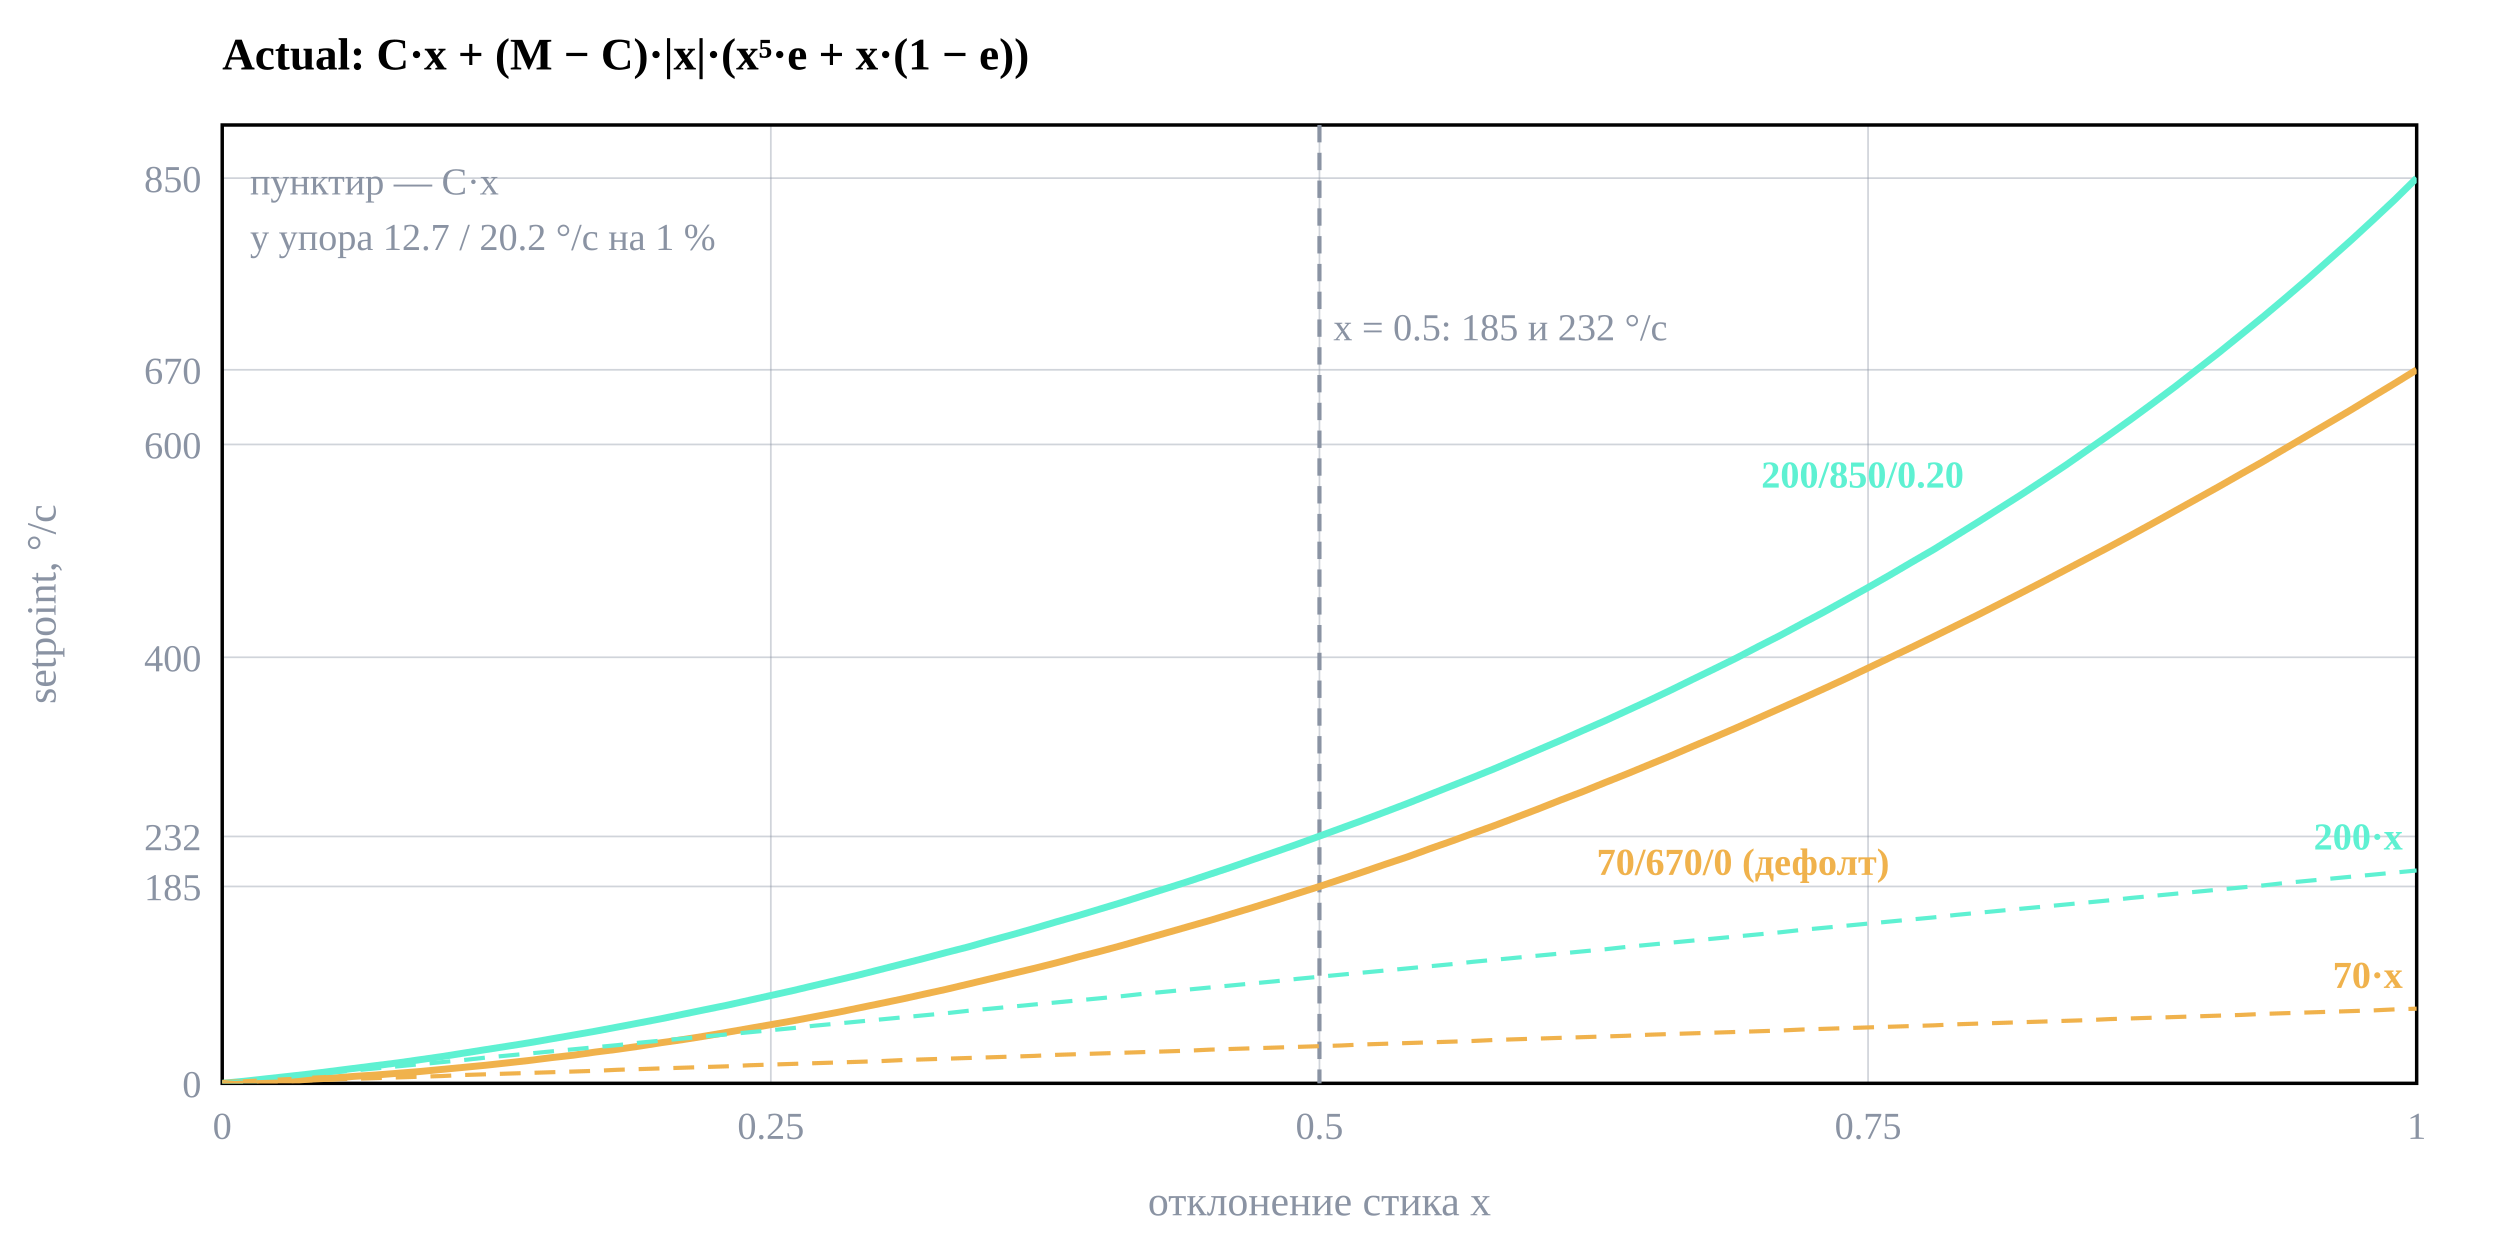
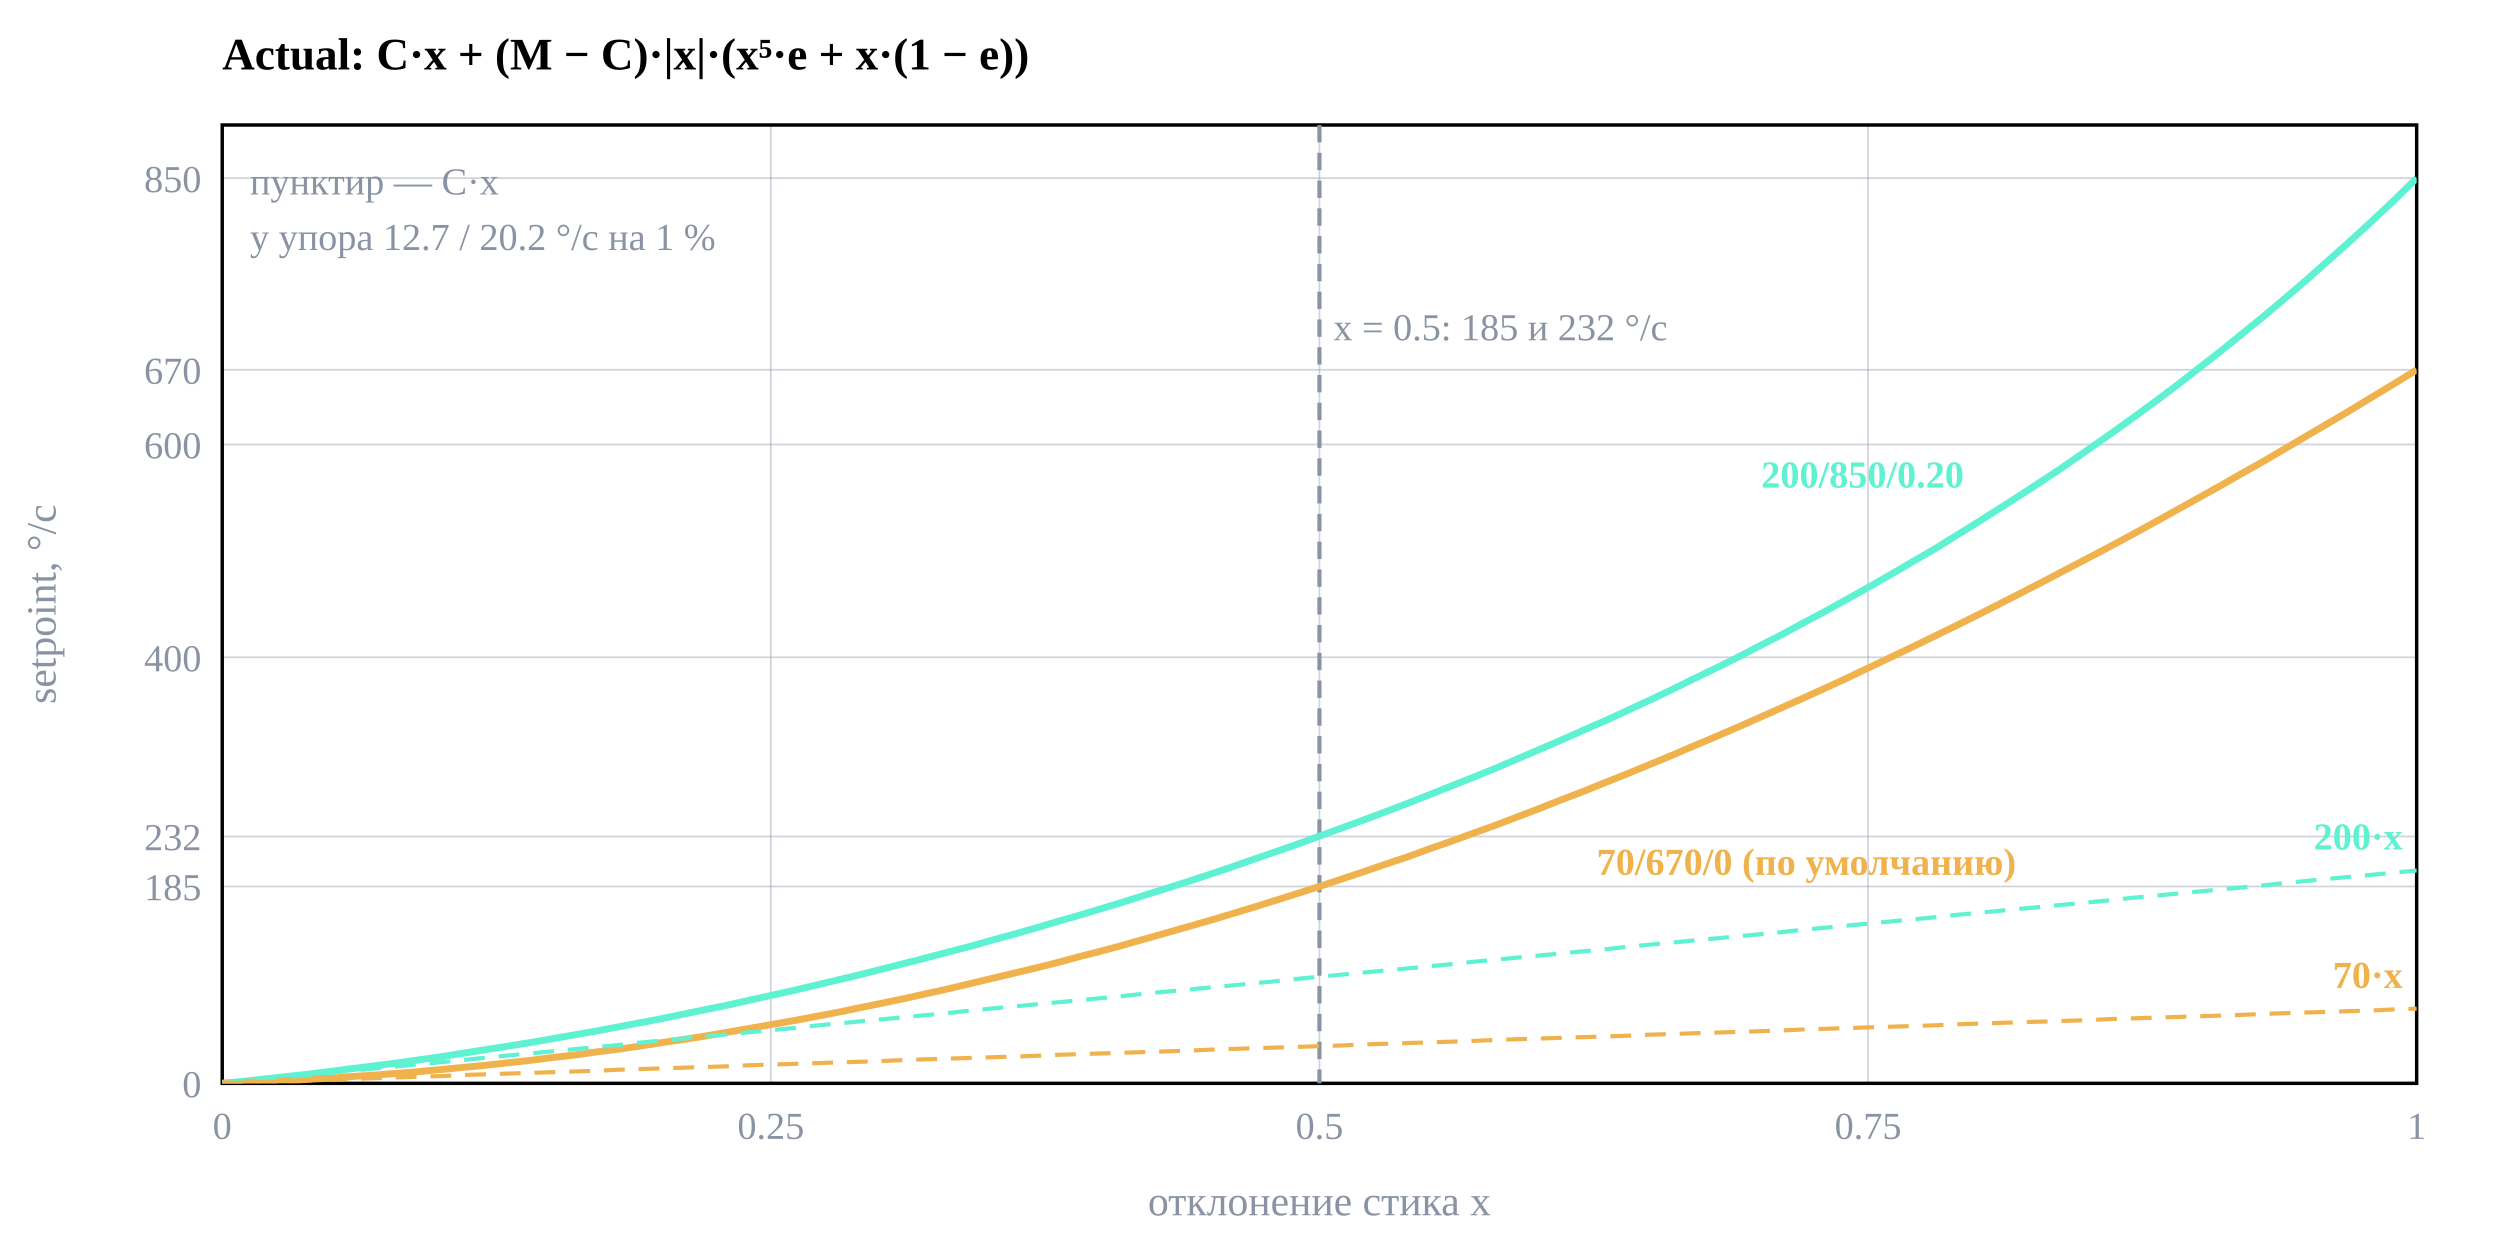
<svg xmlns="http://www.w3.org/2000/svg" viewBox="0 0 720 360" width="100%" role="img" aria-labelledby="t" style="max-width:720px;display:block;margin:0 auto">
  <style>text{font-family: var(--gc-font-mono, ui-monospace, Menlo, monospace); font-size: 12px;fill:currentColor} .m{fill:var(--gc-ink-muted, #8a93a3)} .a{fill:var(--gc-accent-hud, #5ef1d2)} .w{fill:var(--gc-signal-amber, #f0b24c)} .d{fill:var(--gc-signal-red, #e8636b)} .box{fill:var(--gc-surface-200, rgba(128,128,128,0.08));stroke:currentColor;stroke-width:1.2} .boxa{fill:var(--gc-surface-200, rgba(128,128,128,0.08));stroke:var(--gc-accent-hud, #5ef1d2);stroke-width:1.6} .ln{stroke:currentColor;stroke-width:1.2;fill:none} .lna{stroke:var(--gc-accent-hud, #5ef1d2);stroke-width:1.6;fill:none} .lnm{stroke:var(--gc-ink-muted, #8a93a3);stroke-width:1;fill:none;stroke-dasharray:4 3} .t{font-size:11px} .b{font-weight:600}</style>
  <defs>
    <marker id="ar" viewBox="0 0 10 10" refX="9" refY="5" markerWidth="7" markerHeight="7" orient="auto-start-reverse">
      <path d="M0 0L10 5L0 10z" fill="currentColor" />
    </marker>
    <marker id="ara" viewBox="0 0 10 10" refX="9" refY="5" markerWidth="7" markerHeight="7" orient="auto-start-reverse">
      <path d="M0 0L10 5L0 10z" fill="var(--gc-accent-hud, #5ef1d2)" />
    </marker>
  </defs>
  <text x="64" y="20" text-anchor="start" class="b" style="font-size:13px">Actual: C·x + (M − C)·|x|·(x⁵·e + x·(1 − e))</text>
  <line x1="64.0" y1="36" x2="64.0" y2="312" stroke="var(--gc-ink-muted, #8a93a3)" stroke-width="0.5" opacity="0.4" />
  <text x="64.0" y="328" text-anchor="middle" class="m t">0</text>
  <line x1="222.0" y1="36" x2="222.0" y2="312" stroke="var(--gc-ink-muted, #8a93a3)" stroke-width="0.5" opacity="0.4" />
  <text x="222.0" y="328" text-anchor="middle" class="m t">0.25</text>
  <line x1="380.0" y1="36" x2="380.0" y2="312" stroke="var(--gc-ink-muted, #8a93a3)" stroke-width="0.5" opacity="0.4" />
  <text x="380.0" y="328" text-anchor="middle" class="m t">0.5</text>
  <line x1="538.0" y1="36" x2="538.0" y2="312" stroke="var(--gc-ink-muted, #8a93a3)" stroke-width="0.5" opacity="0.4" />
  <text x="538.0" y="328" text-anchor="middle" class="m t">0.75</text>
  <line x1="696.0" y1="36" x2="696.0" y2="312" stroke="var(--gc-ink-muted, #8a93a3)" stroke-width="0.5" opacity="0.4" />
  <text x="696.0" y="328" text-anchor="middle" class="m t">1</text>
  <line x1="64" y1="312.0" x2="696" y2="312.0" stroke="var(--gc-ink-muted, #8a93a3)" stroke-width="0.5" opacity="0.4" />
  <text x="58" y="316.0" text-anchor="end" class="m t">0</text>
  <line x1="64" y1="255.3" x2="696" y2="255.3" stroke="var(--gc-ink-muted, #8a93a3)" stroke-width="0.5" opacity="0.4" />
  <text x="58" y="259.267" text-anchor="end" class="m t">185</text>
  <line x1="64" y1="240.9" x2="696" y2="240.9" stroke="var(--gc-ink-muted, #8a93a3)" stroke-width="0.5" opacity="0.4" />
  <text x="58" y="244.853" text-anchor="end" class="m t">232</text>
  <line x1="64" y1="189.3" x2="696" y2="189.3" stroke="var(--gc-ink-muted, #8a93a3)" stroke-width="0.5" opacity="0.4" />
  <text x="58" y="193.333" text-anchor="end" class="m t">400</text>
  <line x1="64" y1="128.0" x2="696" y2="128.0" stroke="var(--gc-ink-muted, #8a93a3)" stroke-width="0.5" opacity="0.4" />
  <text x="58" y="132.0" text-anchor="end" class="m t">600</text>
  <line x1="64" y1="106.5" x2="696" y2="106.5" stroke="var(--gc-ink-muted, #8a93a3)" stroke-width="0.5" opacity="0.4" />
  <text x="58" y="110.533" text-anchor="end" class="m t">670</text>
  <line x1="64" y1="51.3" x2="696" y2="51.3" stroke="var(--gc-ink-muted, #8a93a3)" stroke-width="0.5" opacity="0.4" />
  <text x="58" y="55.333" text-anchor="end" class="m t">850</text>
  <rect x="64" y="36" width="632" height="276" fill="none" stroke="currentColor" stroke-width="1" />
  <text x="380.0" y="350" text-anchor="middle" class="m">отклонение стика x</text>
  <text transform="translate(16 174.0) rotate(-90)" text-anchor="middle" class="m">setpoint, °/с</text>
  <line x1="380.0" y1="36" x2="380.0" y2="312" stroke="var(--gc-ink-muted, #8a93a3)" stroke-width="1.2" stroke-dasharray="5 3" />
  <text x="384.0" y="98" text-anchor="start" class="m t">x = 0.5: 185 и 232 °/с</text>
  <clipPath id="pc254f2025">
    <rect x="64" y="36" width="632" height="276" />
  </clipPath>
  <path d="M64.0 312.0 L70.3 311.4 L76.6 310.7 L83.0 310.0 L89.3 309.3 L95.6 308.5 L101.9 307.7 L108.2 306.9 L114.6 306.1 L120.9 305.2 L127.2 304.3 L133.5 303.3 L139.8 302.3 L146.2 301.3 L152.5 300.3 L158.8 299.2 L165.1 298.1 L171.4 297.0 L177.8 295.8 L184.1 294.6 L190.4 293.4 L196.7 292.1 L203.0 290.8 L209.4 289.5 L215.7 288.1 L222.0 286.7 L228.3 285.3 L234.6 283.8 L241.0 282.3 L247.3 280.8 L253.6 279.2 L259.9 277.6 L266.2 276.0 L272.6 274.3 L278.9 272.7 L285.2 270.9 L291.5 269.2 L297.8 267.4 L304.2 265.5 L310.5 263.7 L316.8 261.8 L323.1 259.9 L329.4 257.9 L335.8 255.9 L342.1 253.9 L348.4 251.8 L354.7 249.7 L361.0 247.5 L367.4 245.3 L373.7 243.1 L380.0 240.8 L386.3 238.5 L392.6 236.2 L399.0 233.8 L405.3 231.4 L411.6 228.9 L417.9 226.4 L424.2 223.9 L430.6 221.3 L436.9 218.6 L443.2 215.9 L449.5 213.2 L455.8 210.4 L462.2 207.6 L468.5 204.7 L474.8 201.8 L481.1 198.8 L487.4 195.7 L493.8 192.6 L500.1 189.5 L506.4 186.2 L512.7 183.0 L519.0 179.6 L525.4 176.2 L531.7 172.7 L538.0 169.2 L544.3 165.6 L550.6 161.9 L557.0 158.2 L563.3 154.3 L569.6 150.4 L575.9 146.4 L582.2 142.4 L588.6 138.2 L594.9 134.0 L601.2 129.6 L607.5 125.2 L613.8 120.7 L620.2 116.0 L626.5 111.3 L632.8 106.4 L639.1 101.5 L645.4 96.4 L651.8 91.2 L658.1 85.9 L664.4 80.5 L670.7 74.9 L677.0 69.3 L683.4 63.4 L689.7 57.5 L696.0 51.3" fill="none" stroke="var(--gc-accent-hud, #5ef1d2)" stroke-width="2" clip-path="url(#pc254f2025)" />
  <text x="565.6" y="140.424" text-anchor="end" class="a t b">200/850/0.20</text>
  <path d="M64.0 312.0 L70.3 311.8 L76.6 311.5 L83.0 311.2 L89.3 310.8 L95.6 310.5 L101.9 310.0 L108.2 309.6 L114.6 309.1 L120.9 308.6 L127.2 308.0 L133.5 307.4 L139.8 306.8 L146.2 306.1 L152.5 305.4 L158.8 304.6 L165.1 303.9 L171.4 303.0 L177.8 302.2 L184.1 301.3 L190.4 300.3 L196.7 299.4 L203.0 298.4 L209.4 297.3 L215.7 296.2 L222.0 295.1 L228.3 294.0 L234.6 292.8 L241.0 291.6 L247.3 290.3 L253.6 289.0 L259.9 287.7 L266.2 286.3 L272.6 284.9 L278.9 283.4 L285.2 281.9 L291.5 280.4 L297.8 278.9 L304.2 277.3 L310.5 275.6 L316.8 274.0 L323.1 272.3 L329.4 270.5 L335.8 268.7 L342.1 266.9 L348.4 265.1 L354.7 263.2 L361.0 261.3 L367.4 259.3 L373.7 257.3 L380.0 255.3 L386.3 253.2 L392.6 251.1 L399.0 248.9 L405.3 246.8 L411.6 244.5 L417.9 242.3 L424.2 240.0 L430.6 237.7 L436.9 235.3 L443.2 232.9 L449.5 230.4 L455.8 228.0 L462.2 225.4 L468.5 222.9 L474.8 220.3 L481.1 217.7 L487.4 215.0 L493.8 212.3 L500.1 209.6 L506.4 206.8 L512.7 204.0 L519.0 201.2 L525.4 198.3 L531.7 195.4 L538.0 192.4 L544.3 189.4 L550.6 186.4 L557.0 183.3 L563.3 180.2 L569.6 177.1 L575.9 173.9 L582.2 170.7 L588.6 167.4 L594.9 164.1 L601.2 160.8 L607.5 157.5 L613.8 154.1 L620.2 150.6 L626.5 147.1 L632.8 143.6 L639.1 140.1 L645.4 136.5 L651.8 132.9 L658.1 129.2 L664.4 125.5 L670.7 121.8 L677.0 118.1 L683.4 114.2 L689.7 110.4 L696.0 106.5" fill="none" stroke="var(--gc-signal-amber, #f0b24c)" stroke-width="2" clip-path="url(#pc254f2025)" />
-   <text x="459.84" y="251.961" text-anchor="start" class="w t b">70/670/0 (дефолт)</text>
+   <text x="459.84" y="251.961" text-anchor="start" class="w t b">70/670/0 (по умолчанию)</text>
  <path d="M64.0 312.0 L70.3 311.4 L76.6 310.8 L83.0 310.2 L89.3 309.5 L95.6 308.9 L101.9 308.3 L108.2 307.7 L114.6 307.1 L120.9 306.5 L127.2 305.9 L133.5 305.3 L139.8 304.6 L146.2 304.0 L152.5 303.4 L158.8 302.8 L165.1 302.2 L171.4 301.6 L177.8 301.0 L184.1 300.3 L190.4 299.7 L196.7 299.1 L203.0 298.5 L209.4 297.9 L215.7 297.3 L222.0 296.7 L228.3 296.1 L234.6 295.4 L241.0 294.8 L247.3 294.2 L253.6 293.6 L259.9 293.0 L266.2 292.4 L272.6 291.8 L278.9 291.1 L285.2 290.5 L291.5 289.9 L297.8 289.3 L304.2 288.7 L310.5 288.1 L316.8 287.5 L323.1 286.9 L329.4 286.2 L335.8 285.6 L342.1 285.0 L348.4 284.4 L354.7 283.8 L361.0 283.2 L367.4 282.6 L373.7 281.9 L380.0 281.3 L386.3 280.7 L392.6 280.1 L399.0 279.5 L405.3 278.9 L411.6 278.3 L417.9 277.7 L424.2 277.0 L430.6 276.4 L436.9 275.8 L443.2 275.2 L449.5 274.6 L455.8 274.0 L462.2 273.4 L468.5 272.7 L474.8 272.1 L481.1 271.5 L487.4 270.9 L493.8 270.3 L500.1 269.7 L506.4 269.1 L512.7 268.5 L519.0 267.8 L525.4 267.2 L531.7 266.6 L538.0 266.0 L544.3 265.4 L550.6 264.8 L557.0 264.2 L563.3 263.5 L569.6 262.9 L575.9 262.3 L582.2 261.7 L588.6 261.1 L594.9 260.5 L601.2 259.9 L607.5 259.3 L613.8 258.6 L620.2 258.0 L626.5 257.4 L632.8 256.8 L639.1 256.2 L645.4 255.6 L651.8 255.0 L658.1 254.3 L664.4 253.7 L670.7 253.1 L677.0 252.5 L683.4 251.9 L689.7 251.3 L696.0 250.7" fill="none" stroke="var(--gc-accent-hud, #5ef1d2)" stroke-width="1.2" stroke-dasharray="6 4" clip-path="url(#pc254f2025)" />
  <text x="692.0" y="244.667" text-anchor="end" class="a t b">200·x</text>
  <path d="M64.0 312.0 L70.3 311.8 L76.6 311.6 L83.0 311.4 L89.3 311.1 L95.6 310.9 L101.9 310.7 L108.2 310.5 L114.6 310.3 L120.9 310.1 L127.2 309.9 L133.5 309.6 L139.8 309.4 L146.2 309.2 L152.5 309.0 L158.8 308.8 L165.1 308.6 L171.4 308.4 L177.8 308.1 L184.1 307.9 L190.4 307.7 L196.7 307.5 L203.0 307.3 L209.4 307.1 L215.7 306.8 L222.0 306.6 L228.3 306.4 L234.6 306.2 L241.0 306.0 L247.3 305.8 L253.6 305.6 L259.9 305.3 L266.2 305.1 L272.6 304.9 L278.9 304.7 L285.2 304.5 L291.5 304.3 L297.8 304.1 L304.2 303.8 L310.5 303.6 L316.8 303.4 L323.1 303.2 L329.4 303.0 L335.8 302.8 L342.1 302.6 L348.4 302.3 L354.7 302.1 L361.0 301.9 L367.4 301.7 L373.7 301.5 L380.0 301.3 L386.3 301.1 L392.6 300.8 L399.0 300.6 L405.3 300.4 L411.6 300.2 L417.9 300.0 L424.2 299.8 L430.6 299.5 L436.9 299.3 L443.2 299.1 L449.5 298.9 L455.8 298.7 L462.2 298.5 L468.5 298.3 L474.8 298.0 L481.1 297.8 L487.4 297.6 L493.8 297.4 L500.1 297.2 L506.4 297.0 L512.7 296.8 L519.0 296.5 L525.4 296.3 L531.7 296.1 L538.0 295.9 L544.3 295.7 L550.6 295.5 L557.0 295.3 L563.3 295.0 L569.6 294.8 L575.9 294.6 L582.2 294.4 L588.6 294.2 L594.9 294.0 L601.2 293.8 L607.5 293.5 L613.8 293.3 L620.2 293.1 L626.5 292.9 L632.8 292.7 L639.1 292.5 L645.4 292.3 L651.8 292.0 L658.1 291.8 L664.4 291.6 L670.7 291.4 L677.0 291.2 L683.4 291.0 L689.7 290.7 L696.0 290.5" fill="none" stroke="var(--gc-signal-amber, #f0b24c)" stroke-width="1.2" stroke-dasharray="6 4" clip-path="url(#pc254f2025)" />
  <text x="692.0" y="284.533" text-anchor="end" class="w t b">70·x</text>
  <text x="72" y="56" text-anchor="start" class="m t">пунктир — C·x</text>
  <text x="72" y="72" text-anchor="start" class="m t">у упора 12.7 / 20.2 °/с на 1 %</text>
</svg>
